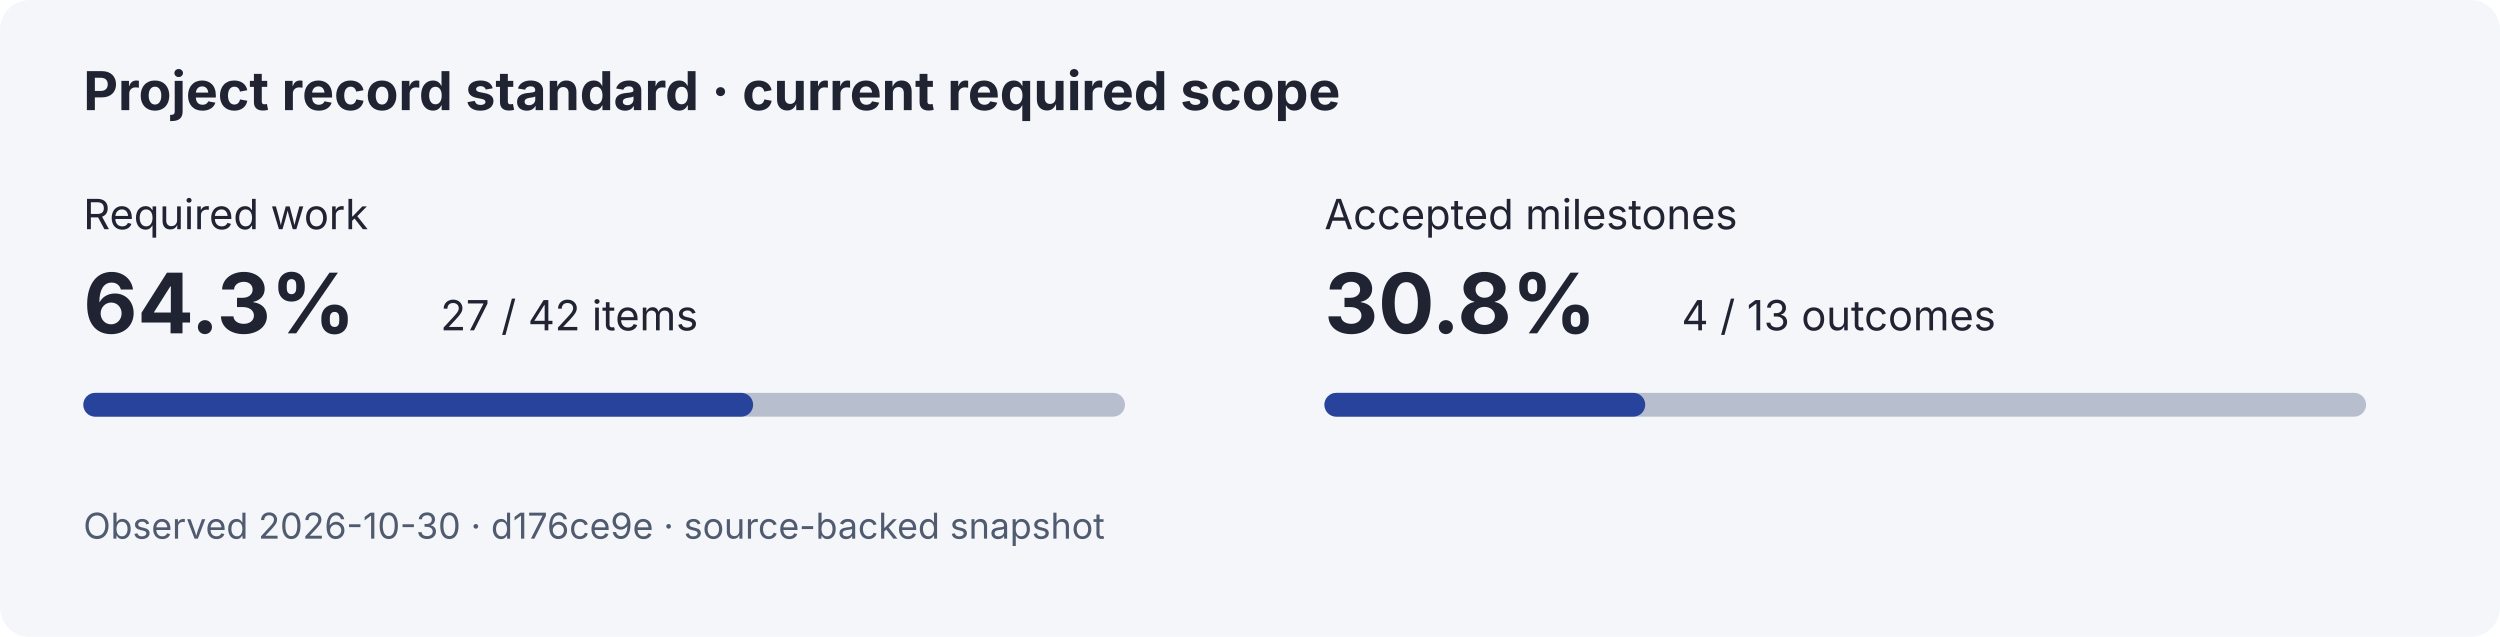
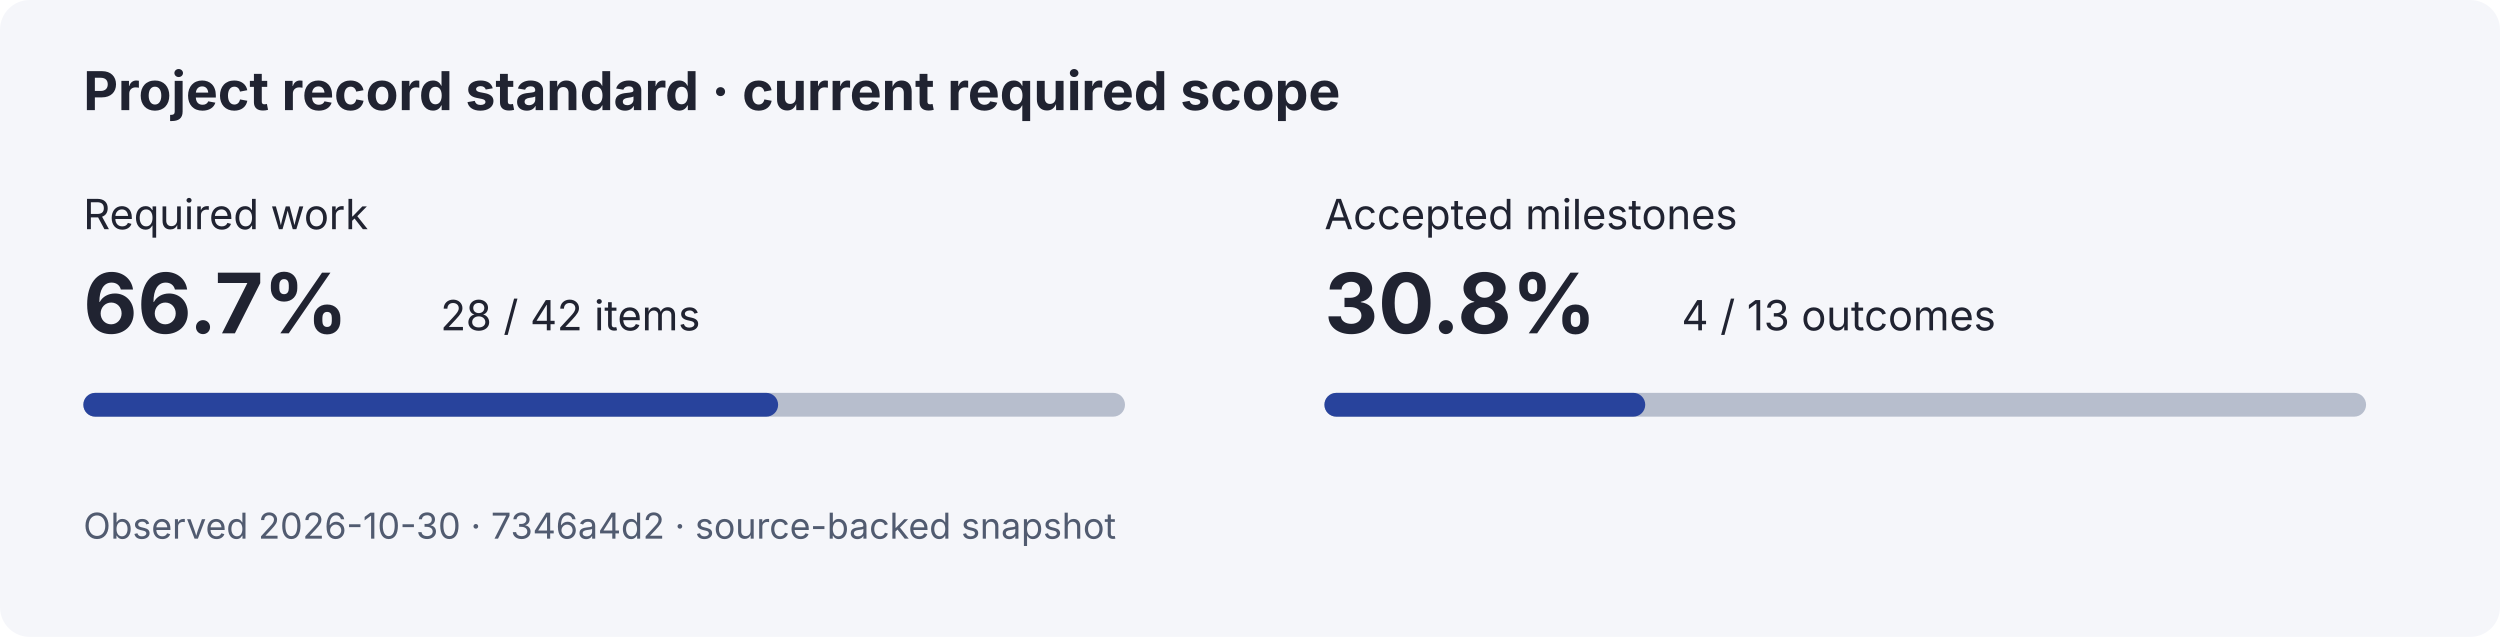
<svg xmlns="http://www.w3.org/2000/svg" role="img" aria-labelledby="title desc" viewBox="0 0 840 214">
  <rect width="840" height="214" rx="10" fill="#F5F6FA" />
  <g font-family="system-ui, -apple-system, sans-serif" fill="#202331">
    <text x="28" y="37" font-size="18" font-weight="700">Project record standard · current required scope</text>
    <text x="28" y="77" font-size="14">Required work</text>
-     <text x="28" y="112" font-size="28" font-weight="700">64.3%</text>
-     <text x="148" y="111" font-size="14">27 / 42 items</text>
+     <text x="28" y="112" font-size="28" font-weight="700">66.7%</text>
+     <text x="148" y="111" font-size="14">28 / 42 items</text>
    <rect x="28" y="132" width="350" height="8" rx="4" fill="#B7BECD" />
-     <rect x="28" y="132" width="225.05" height="8" rx="4" fill="#28439C" />
+     <rect x="28" y="132" width="233.45" height="8" rx="4" fill="#28439C" />
    <text x="445" y="77" font-size="14">Accepted milestones</text>
    <text x="445" y="112" font-size="28" font-weight="700">30.8%</text>
    <text x="565" y="111" font-size="14">4 / 13 outcomes</text>
    <rect x="445" y="132" width="350" height="8" rx="4" fill="#B7BECD" />
    <rect x="445" y="132" width="107.80" height="8" rx="4" fill="#28439C" />
-     <text x="28" y="181" font-size="12" fill="#515B70">Observed 2026-10-30 · d176ce9e · source-backed snapshot</text>
+     <text x="28" y="181" font-size="12" fill="#515B70">Observed 2026-10-30 · 7346a4d2 · source-backed snapshot</text>
  </g>
</svg>
